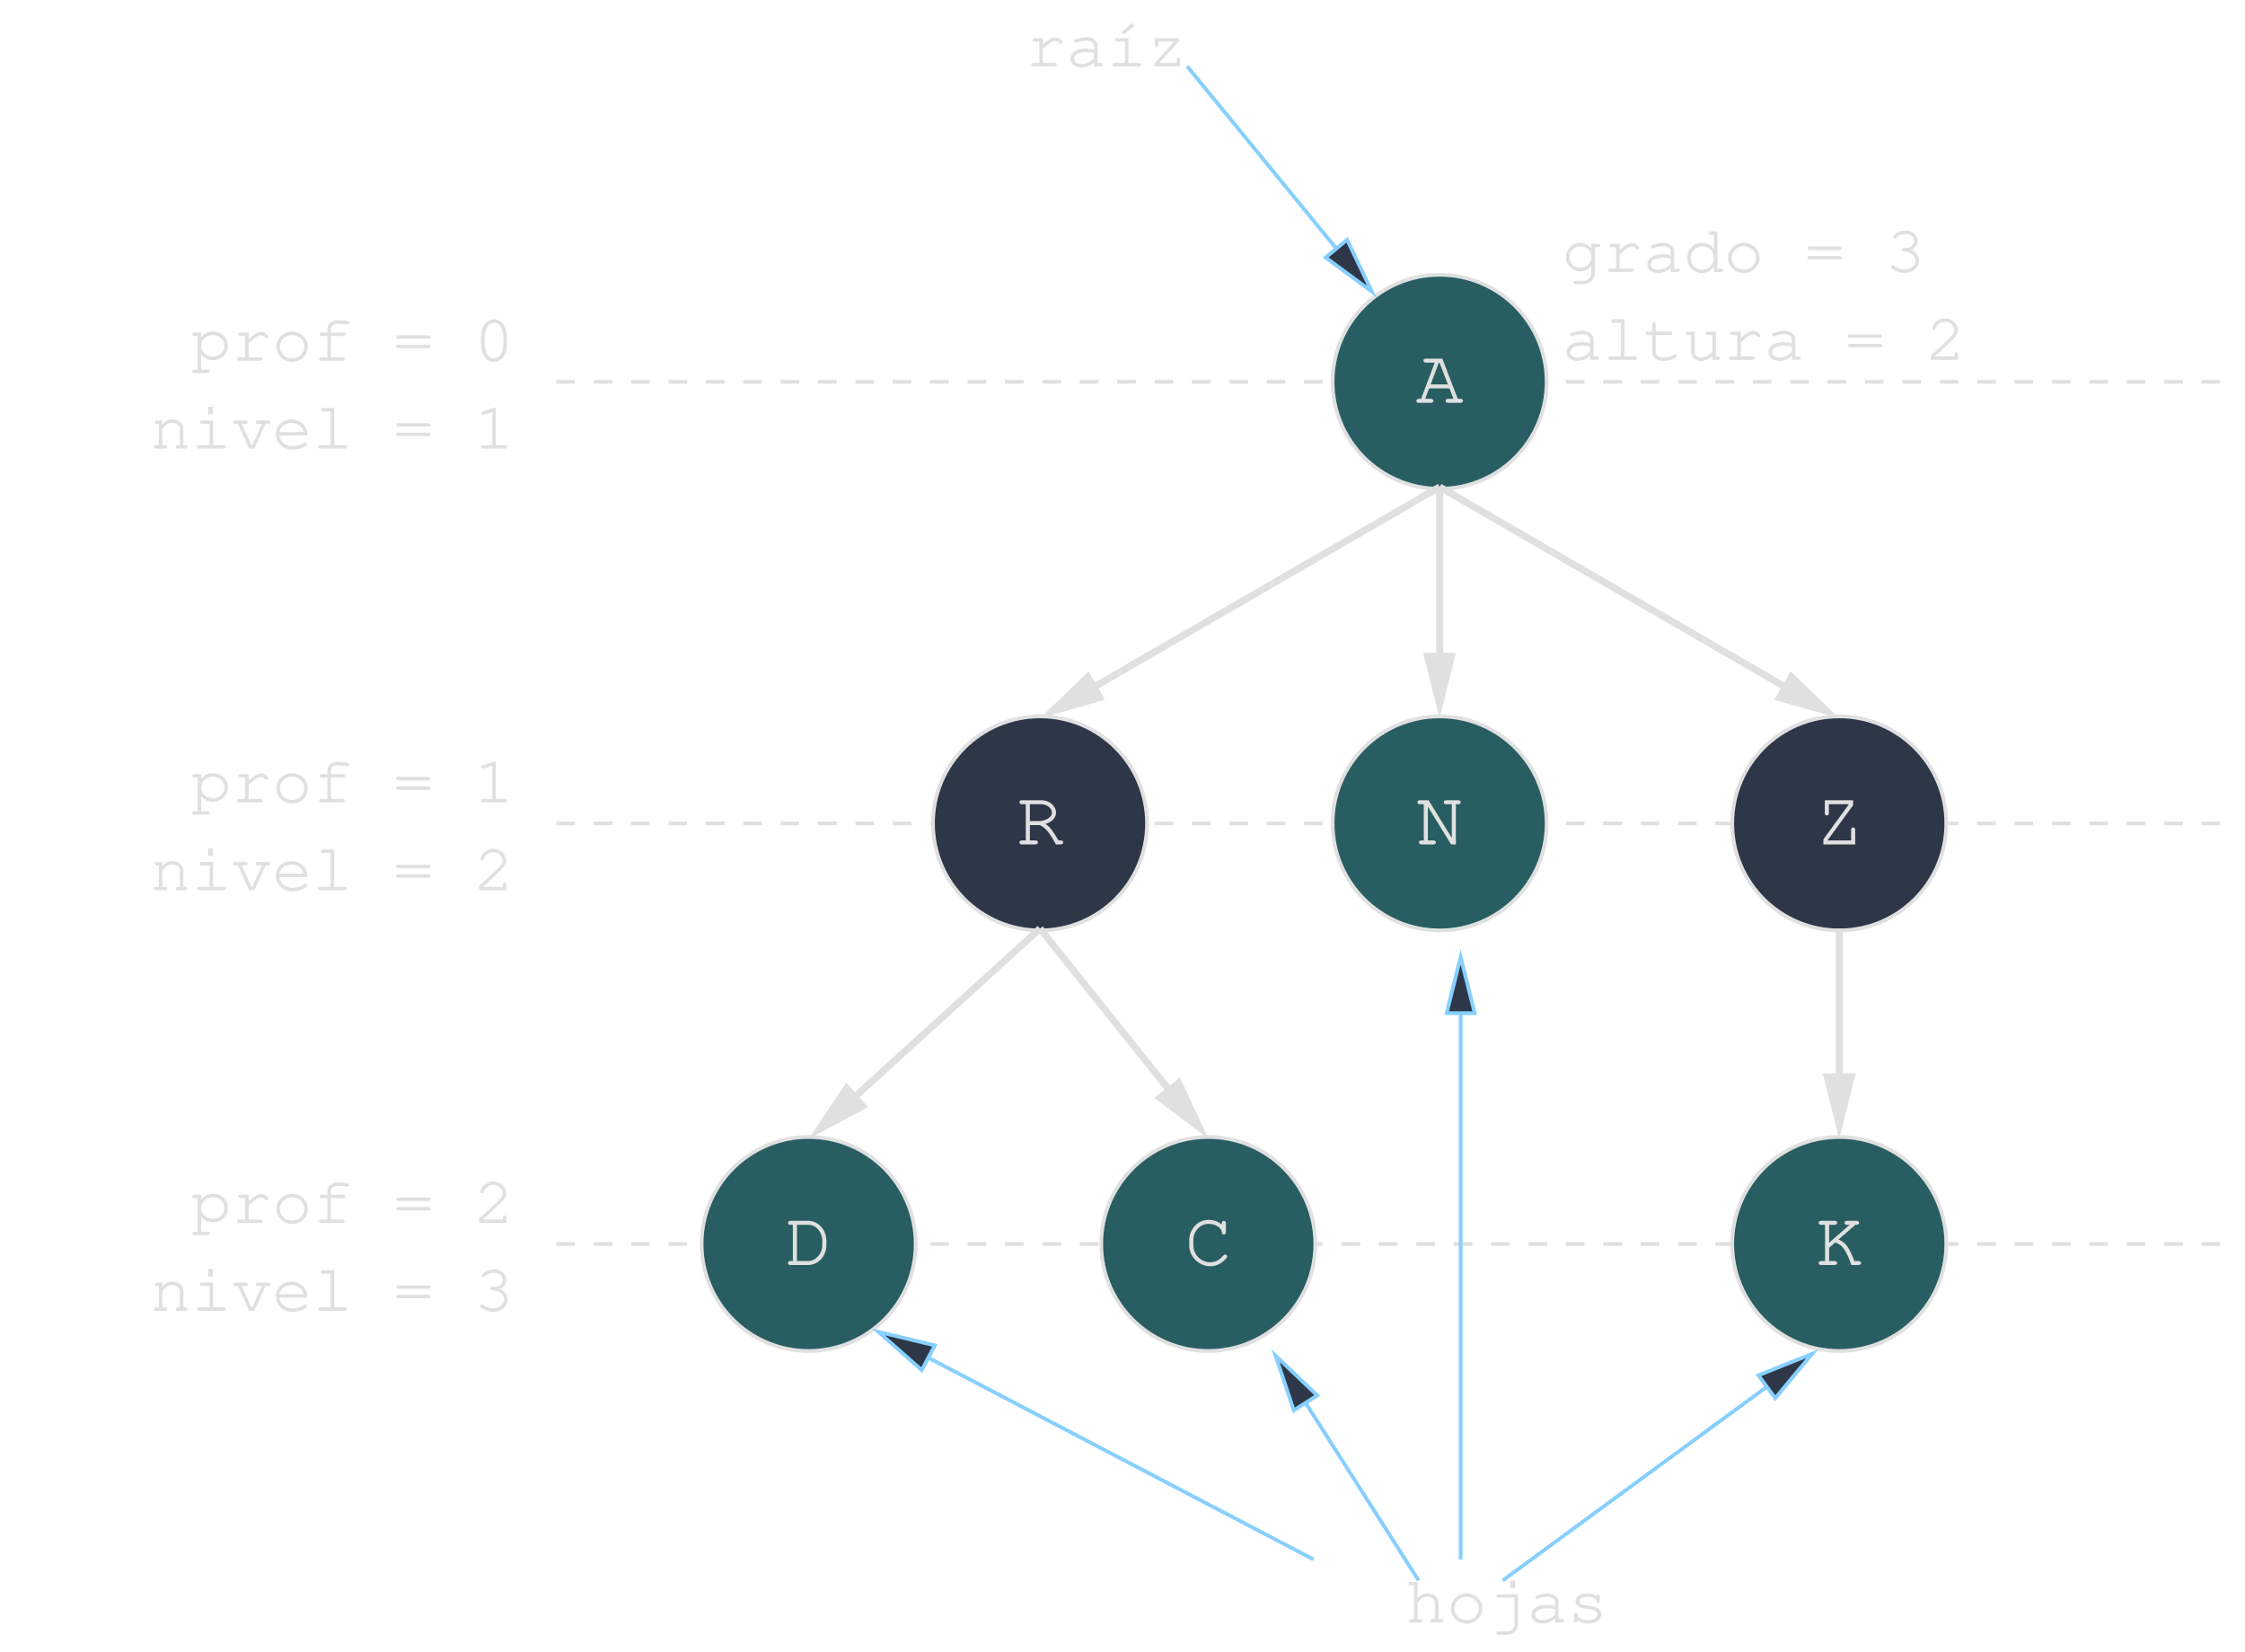
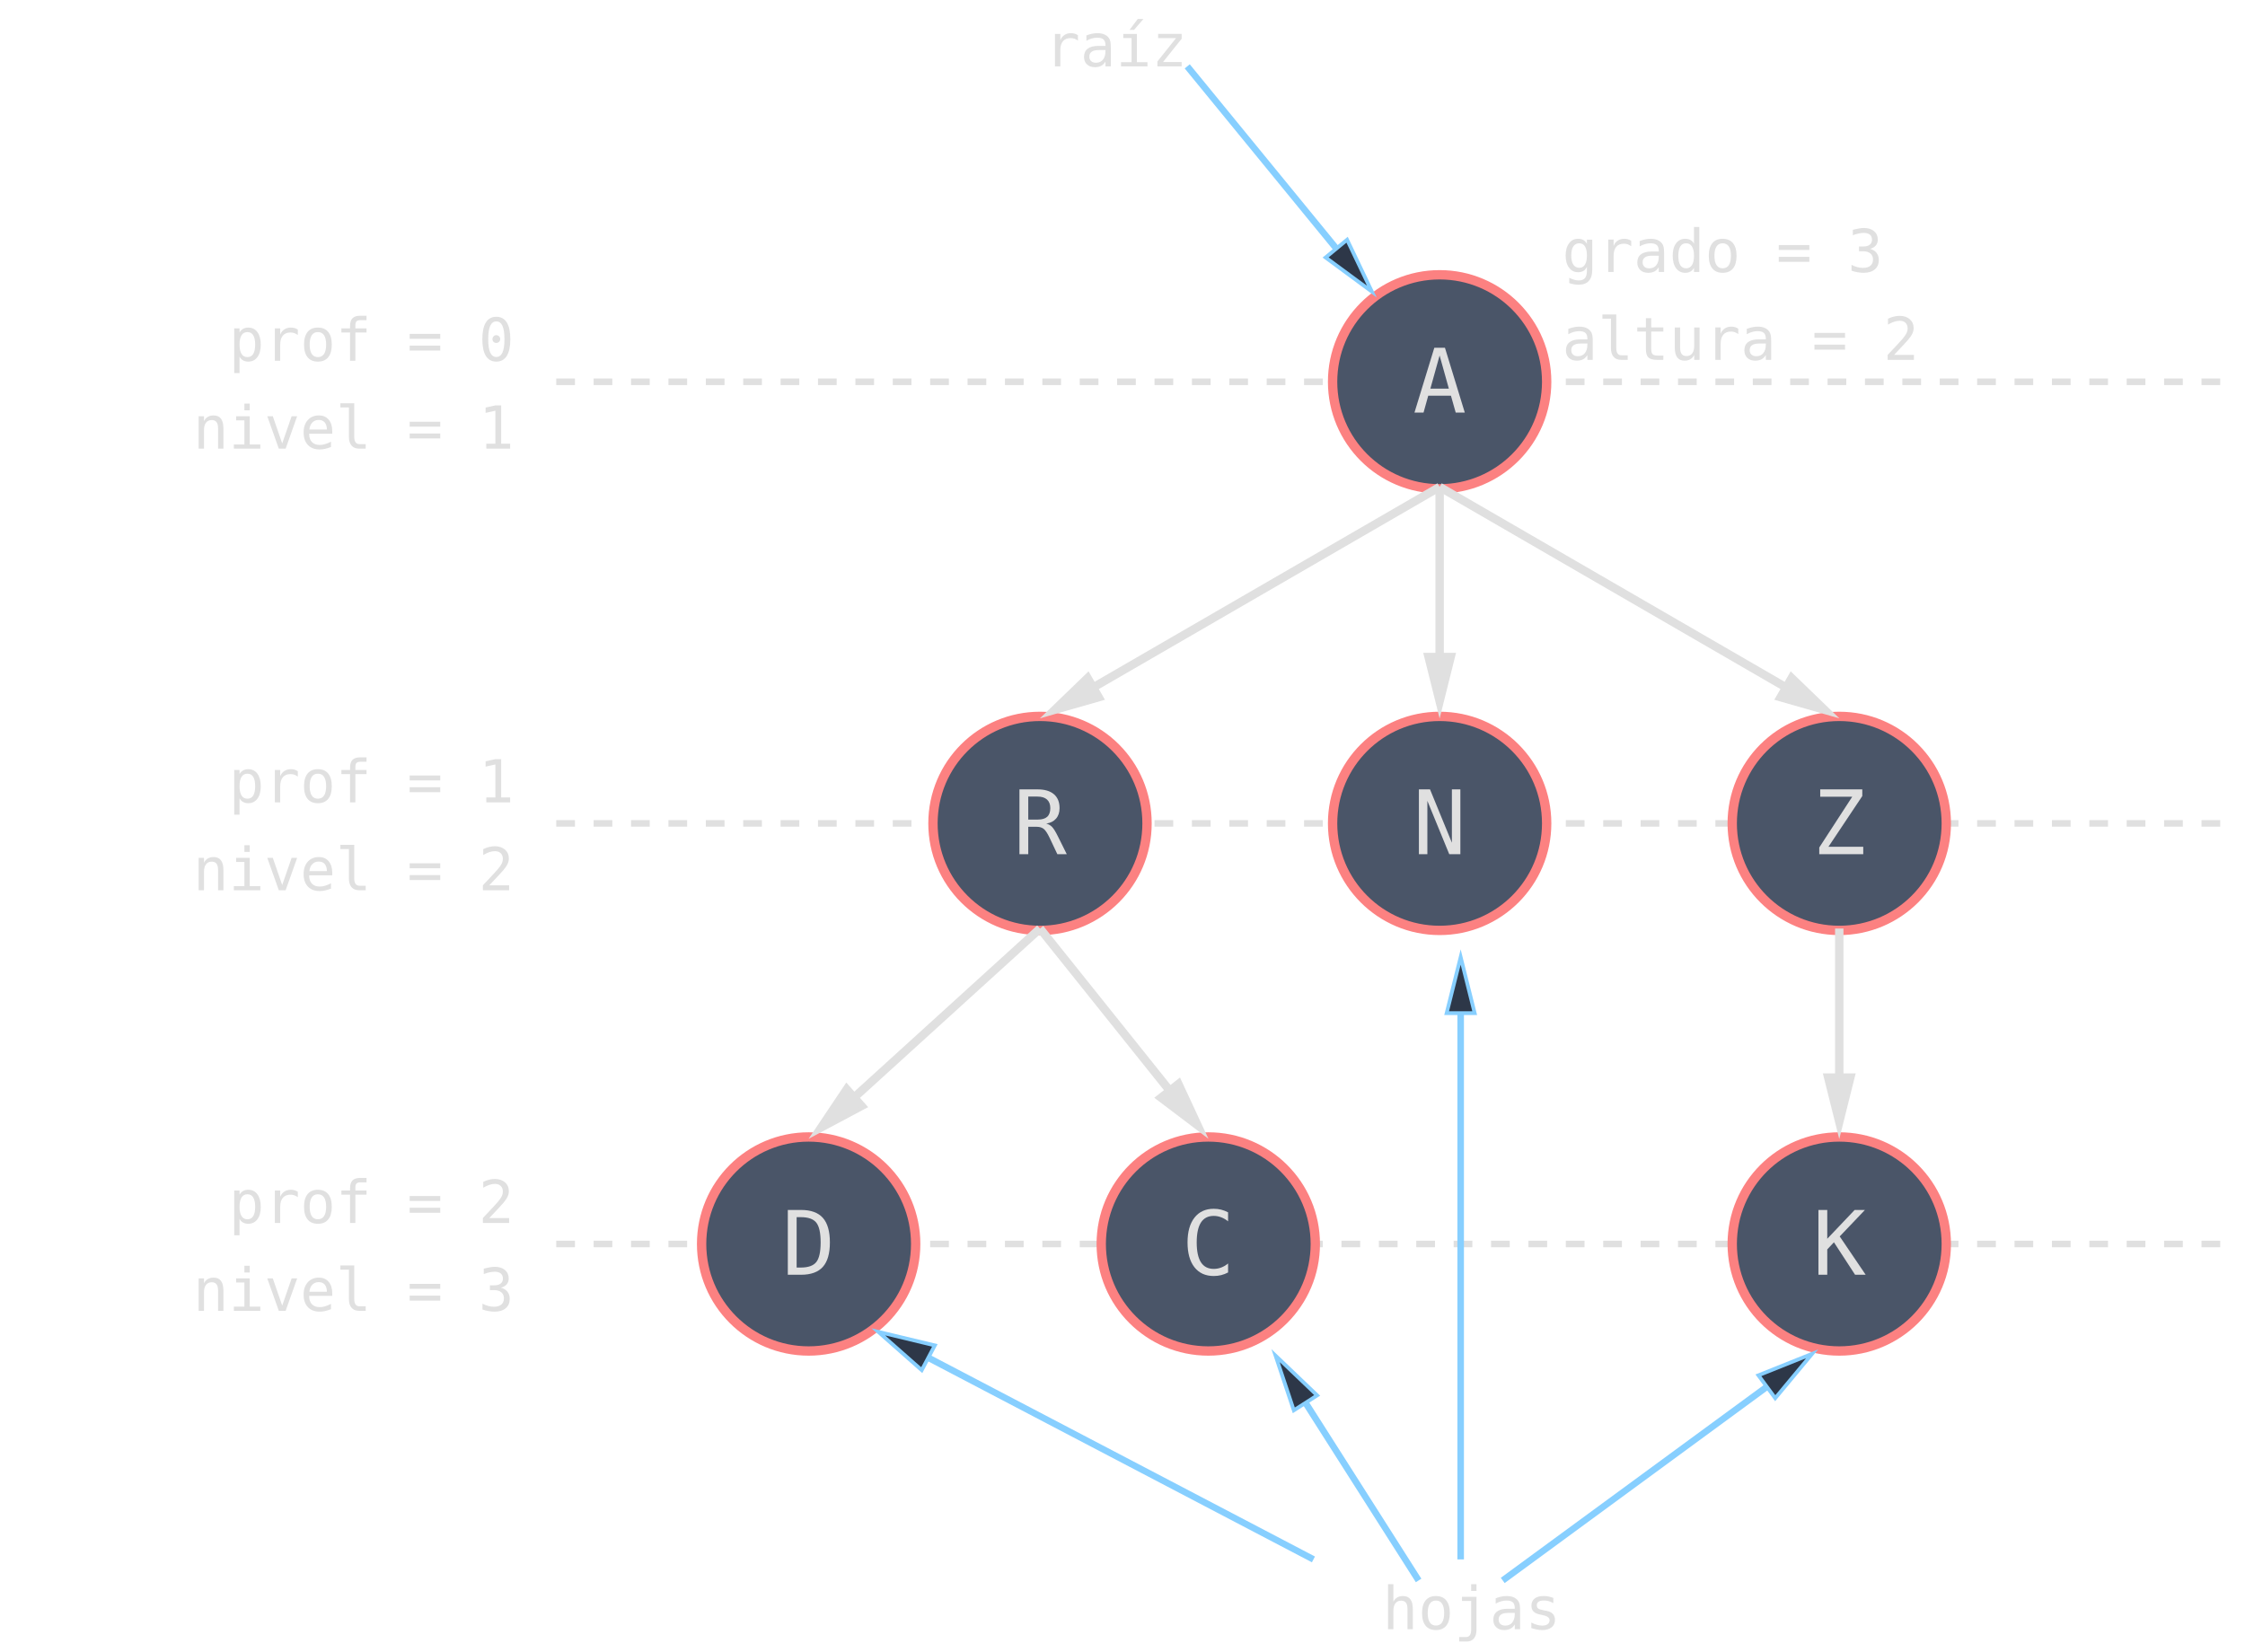
- <svg xmlns="http://www.w3.org/2000/svg" width="303pt" height="223pt" viewBox="2321 1433 4801 3535">
-   <g fill="none">
-     <polyline points=" 3510,2250 7110,2250" stroke="#e0e0e0" stroke-width="8px" stroke-dasharray="40 40" />
-     <polyline points=" 3510,3195 7110,3195" stroke="#e0e0e0" stroke-width="8px" stroke-dasharray="40 40" />
-     <polyline points=" 3510,4095 7110,4095" stroke="#e0e0e0" stroke-width="8px" stroke-dasharray="40 40" />
-     <circle cx="5400" cy="2250" r="229" fill="#285e61" stroke="#e0e0e0" stroke-width="8px" />
-     <text xml:space="preserve" x="5400" y="2295" fill="#e0e0e0" font-family="Courier" font-style="normal" font-weight="normal" font-size="168" text-anchor="middle">A</text>
-     <circle cx="6255" cy="3195" r="229" fill="#2d3748" stroke="#e0e0e0" stroke-width="8px" />
-     <text xml:space="preserve" x="6255" y="3240" fill="#e0e0e0" font-family="Courier" font-style="normal" font-weight="normal" font-size="168" text-anchor="middle">Z</text>
-     <circle cx="5400" cy="3195" r="229" fill="#285e61" stroke="#e0e0e0" stroke-width="8px" />
-     <text xml:space="preserve" x="5400" y="3240" fill="#e0e0e0" font-family="Courier" font-style="normal" font-weight="normal" font-size="168" text-anchor="middle">N</text>
-     <circle cx="4050" cy="4095" r="229" fill="#285e61" stroke="#e0e0e0" stroke-width="8px" />
-     <text xml:space="preserve" x="4050" y="4140" fill="#e0e0e0" font-family="Courier" font-style="normal" font-weight="normal" font-size="168" text-anchor="middle">D</text>
-     <circle cx="4905" cy="4095" r="229" fill="#285e61" stroke="#e0e0e0" stroke-width="8px" />
-     <text xml:space="preserve" x="4905" y="4140" fill="#e0e0e0" font-family="Courier" font-style="normal" font-weight="normal" font-size="168" text-anchor="middle">C</text>
-     <circle cx="6255" cy="4095" r="229" fill="#285e61" stroke="#e0e0e0" stroke-width="8px" />
-     <text xml:space="preserve" x="6255" y="4140" fill="#e0e0e0" font-family="Courier" font-style="normal" font-weight="normal" font-size="168" text-anchor="middle">K</text>
-     <text xml:space="preserve" x="3420" y="2393" fill="#e0e0e0" font-family="Courier" font-style="normal" font-weight="normal" font-size="144" text-anchor="end">nivel = 1</text>
-     <text xml:space="preserve" x="3420" y="2205" fill="#e0e0e0" font-family="Courier" font-style="normal" font-weight="normal" font-size="144" text-anchor="end">prof = 0</text>
-     <text xml:space="preserve" x="3420" y="3338" fill="#e0e0e0" font-family="Courier" font-style="normal" font-weight="normal" font-size="144" text-anchor="end">nivel = 2</text>
-     <text xml:space="preserve" x="3420" y="3150" fill="#e0e0e0" font-family="Courier" font-style="normal" font-weight="normal" font-size="144" text-anchor="end">prof = 1</text>
-     <text xml:space="preserve" x="3420" y="4238" fill="#e0e0e0" font-family="Courier" font-style="normal" font-weight="normal" font-size="144" text-anchor="end">nivel = 3</text>
-     <text xml:space="preserve" x="3420" y="4050" fill="#e0e0e0" font-family="Courier" font-style="normal" font-weight="normal" font-size="144" text-anchor="end">prof = 2</text>
-     <text xml:space="preserve" x="5662" y="2203" fill="#e0e0e0" font-family="Courier" font-style="normal" font-weight="normal" font-size="144" text-anchor="start">altura = 2</text>
-     <text xml:space="preserve" x="5662" y="2015" fill="#e0e0e0" font-family="Courier" font-style="normal" font-weight="normal" font-size="144" text-anchor="start">grado = 3</text>
-     <circle cx="4545" cy="3195" r="229" fill="#2d3748" stroke="#e0e0e0" stroke-width="8px" />
-     <text xml:space="preserve" x="4545" y="3240" fill="#e0e0e0" font-family="Courier" font-style="normal" font-weight="normal" font-size="168" text-anchor="middle">R</text>
-     <defs>
+ <svg xmlns="http://www.w3.org/2000/svg" width="303pt" height="223pt" viewBox="2321 1433 4801 3535" version="1.1" id="svg28">
+   <defs id="defs28">
+     <defs id="defs17">
      <clipPath id="cp0">
-         <path clip-rule="evenodd" d="M 2321,1433 H 7122 V 4968 H 2321 z   M 5202,1946 5156,1984 5264,2079 5274,2071z" />
+         <path clip-rule="evenodd" d="M 2321,1433 H 7122 V 4968 H 2321 z M 5202,1946 5156,1984 5264,2079 5274,2071z" id="path17" />
      </clipPath>
    </defs>
-     <polyline points=" 4860,1575 5265,2070" clip-path="url(#cp0)" stroke="#87cfff" stroke-width="8px" />
-     <polygon points=" 5156,1984 5255,2057 5202,1946 5156,1984" stroke="#87cfff" stroke-width="8px" stroke-miterlimit="8" fill="#2d3748" />
-     <defs>
+     <defs id="defs18">
      <clipPath id="cp1">
-         <path clip-rule="evenodd" d="M 2321,1433 H 7122 V 4968 H 2321 z   M 4292,4365 4320,4312 4182,4266 4176,4278z" />
+         <path clip-rule="evenodd" d="M 2321,1433 H 7122 V 4968 H 2321 z M 4292,4365 4320,4312 4182,4266 4176,4278z" id="path18" />
      </clipPath>
    </defs>
-     <polyline points=" 5130,4770 4185,4275" clip-path="url(#cp1)" stroke="#87cfff" stroke-width="8px" />
-     <polygon points=" 4320,4312 4199,4283 4292,4365 4320,4312" stroke="#87cfff" stroke-width="8px" stroke-miterlimit="8" fill="#2d3748" />
-     <defs>
+     <defs id="defs19">
      <clipPath id="cp2">
-         <path clip-rule="evenodd" d="M 2321,1433 H 7122 V 4968 H 2321 z   M 5088,4451 5138,4419 5042,4311 5031,4318z" />
+         <path clip-rule="evenodd" d="M 2321,1433 H 7122 V 4968 H 2321 z M 5088,4451 5138,4419 5042,4311 5031,4318z" id="path19" />
      </clipPath>
    </defs>
-     <polyline points=" 5355,4815 5040,4320" clip-path="url(#cp2)" stroke="#87cfff" stroke-width="8px" />
-     <polygon points=" 5138,4419 5049,4334 5088,4451 5138,4419" stroke="#87cfff" stroke-width="8px" stroke-miterlimit="8" fill="#2d3748" />
-     <defs>
+     <defs id="defs20">
      <clipPath id="cp3">
-         <path clip-rule="evenodd" d="M 2321,1433 H 7122 V 4968 H 2321 z   M 6082,4376 6118,4425 6219,4321 6211,4311z" />
+         <path clip-rule="evenodd" d="M 2321,1433 H 7122 V 4968 H 2321 z M 6082,4376 6118,4425 6219,4321 6211,4311z" id="path20" />
      </clipPath>
    </defs>
-     <polyline points=" 5535,4815 6210,4320" clip-path="url(#cp3)" stroke="#87cfff" stroke-width="8px" />
-     <polygon points=" 6118,4425 6197,4330 6082,4376 6118,4425" stroke="#87cfff" stroke-width="8px" stroke-miterlimit="8" fill="#2d3748" />
-     <defs>
+     <defs id="defs21">
      <clipPath id="cp4">
-         <path clip-rule="evenodd" d="M 2321,1433 H 7122 V 4968 H 2321 z   M 5415,3601 5475,3601 5452,3458 5438,3458z" />
+         <path clip-rule="evenodd" d="M 2321,1433 H 7122 V 4968 H 2321 z M 5415,3601 5475,3601 5452,3458 5438,3458z" id="path21" />
      </clipPath>
    </defs>
-     <polyline points=" 5445,4770 5445,3465" clip-path="url(#cp4)" stroke="#87cfff" stroke-width="8px" />
-     <polygon points=" 5475,3601 5445,3481 5415,3601 5475,3601" stroke="#87cfff" stroke-width="8px" stroke-miterlimit="8" fill="#2d3748" />
-     <defs>
+     <defs id="defs22">
      <clipPath id="cp5">
-         <path clip-rule="evenodd" d="M 2321,1433 H 7122 V 4968 H 2321 z   M 4678,2928 4648,2876 4531,2966 4541,2984z" />
+         <path clip-rule="evenodd" d="M 2321,1433 H 7122 V 4968 H 2321 z M 4678,2928 4648,2876 4531,2966 4541,2984z" id="path22" />
      </clipPath>
    </defs>
-     <polyline points=" 5400,2475 4545,2970" clip-path="url(#cp5)" stroke="#e0e0e0" stroke-width="15px" />
-     <polygon points=" 4648,2876 4559,2962 4678,2928 4648,2876" stroke="#e0e0e0" stroke-width="8px" stroke-miterlimit="8" fill="#e0e0e0" />
-     <defs>
+     <defs id="defs23">
      <clipPath id="cp6">
-         <path clip-rule="evenodd" d="M 2321,1433 H 7122 V 4968 H 2321 z   M 5430,2834 5370,2834 5390,2981 5411,2981z" />
+         <path clip-rule="evenodd" d="M 2321,1433 H 7122 V 4968 H 2321 z M 5430,2834 5370,2834 5390,2981 5411,2981z" id="path23" />
      </clipPath>
    </defs>
-     <polyline points=" 5400,2475 5400,2970" clip-path="url(#cp6)" stroke="#e0e0e0" stroke-width="15px" />
-     <polygon points=" 5370,2834 5400,2954 5430,2834 5370,2834" stroke="#e0e0e0" stroke-width="8px" stroke-miterlimit="8" fill="#e0e0e0" />
-     <defs>
+     <defs id="defs24">
      <clipPath id="cp7">
-         <path clip-rule="evenodd" d="M 2321,1433 H 7122 V 4968 H 2321 z   M 6152,2876 6122,2928 6259,2984 6269,2966z" />
+         <path clip-rule="evenodd" d="M 2321,1433 H 7122 V 4968 H 2321 z M 6152,2876 6122,2928 6259,2984 6269,2966z" id="path24" />
      </clipPath>
    </defs>
-     <polyline points=" 5400,2475 6255,2970" clip-path="url(#cp7)" stroke="#e0e0e0" stroke-width="15px" />
-     <polygon points=" 6122,2928 6241,2962 6152,2876 6122,2928" stroke="#e0e0e0" stroke-width="8px" stroke-miterlimit="8" fill="#e0e0e0" />
-     <defs>
+     <defs id="defs25">
      <clipPath id="cp8">
-         <path clip-rule="evenodd" d="M 2321,1433 H 7122 V 4968 H 2321 z   M 4843,3745 4796,3782 4903,3885 4920,3872z" />
+         <path clip-rule="evenodd" d="M 2321,1433 H 7122 V 4968 H 2321 z M 4843,3745 4796,3782 4903,3885 4920,3872z" id="path25" />
      </clipPath>
    </defs>
-     <polyline points=" 4545,3420 4905,3870" clip-path="url(#cp8)" stroke="#e0e0e0" stroke-width="15px" />
-     <polygon points=" 4796,3782 4895,3857 4843,3745 4796,3782" stroke="#e0e0e0" stroke-width="8px" stroke-miterlimit="8" fill="#e0e0e0" />
-     <defs>
+     <defs id="defs26">
      <clipPath id="cp9">
-         <path clip-rule="evenodd" d="M 2321,1433 H 7122 V 4968 H 2321 z   M 4171,3801 4131,3756 4035,3869 4049,3885z" />
+         <path clip-rule="evenodd" d="M 2321,1433 H 7122 V 4968 H 2321 z M 4171,3801 4131,3756 4035,3869 4049,3885z" id="path26" />
      </clipPath>
    </defs>
-     <polyline points=" 4545,3420 4050,3870" clip-path="url(#cp9)" stroke="#e0e0e0" stroke-width="15px" />
-     <polygon points=" 4131,3756 4062,3859 4171,3801 4131,3756" stroke="#e0e0e0" stroke-width="8px" stroke-miterlimit="8" fill="#e0e0e0" />
-     <defs>
+     <defs id="defs27">
      <clipPath id="cp10">
-         <path clip-rule="evenodd" d="M 2321,1433 H 7122 V 4968 H 2321 z   M 6285,3734 6225,3734 6245,3881 6266,3881z" />
+         <path clip-rule="evenodd" d="M 2321,1433 H 7122 V 4968 H 2321 z M 6285,3734 6225,3734 6245,3881 6266,3881z" id="path27" />
      </clipPath>
    </defs>
-     <polyline points=" 6255,3420 6255,3870" clip-path="url(#cp10)" stroke="#e0e0e0" stroke-width="15px" />
-     <polygon points=" 6225,3734 6255,3854 6285,3734 6225,3734" stroke="#e0e0e0" stroke-width="8px" stroke-miterlimit="8" fill="#e0e0e0" />
-     <text xml:space="preserve" x="4860" y="1575" fill="#e0e0e0" font-family="Courier" font-style="normal" font-weight="normal" font-size="144" text-anchor="end">raíz</text>
-     <text xml:space="preserve" x="5760" y="4905" fill="#e0e0e0" font-family="Courier" font-style="normal" font-weight="normal" font-size="144" text-anchor="end">hojas</text>
-   </g>
+   </defs>
+   <style id="style1">
+     .node-circle { fill: #4a5568; stroke: #fc8181; stroke-width: 20; }
+     .tree-edge { stroke: #e0e0e0; stroke-width: 18; fill: none; }
+     .tree-arrowhead { stroke: #e0e0e0; stroke-width: 8; stroke-miterlimit: 8; fill: #e0e0e0; }
+     .pointer-line { stroke: #87cfff; stroke-width: 14; fill: none; }
+     .pointer-arrowhead { stroke: #87cfff; stroke-width: 8; stroke-miterlimit: 8; fill: #2d3748; }
+     .dashed-line { stroke: #e0e0e0; stroke-width: 14; stroke-dasharray: 40 40; fill: none; }
+     .node-text { fill: #e0e0e0; font-family: monospace; dominant-baseline: central; }
+     .annotation-text { fill: #e0e0e0; font-family: monospace; }
+   </style>
+   <polyline class="dashed-line" points=" 3510,2250 7110,2250" id="polyline1" />
+   <polyline class="dashed-line" points=" 3510,3195 7110,3195" id="polyline2" />
+   <polyline class="dashed-line" points=" 3510,4095 7110,4095" id="polyline3" />
+   <circle class="node-circle" cx="5400" cy="2250" r="229" id="circle3" />
+   <text class="node-text" xml:space="preserve" x="5400" y="2250" font-size="240px" text-anchor="middle" id="text3" style="font-size:190.224px">A</text>
+   <circle class="node-circle" cx="6255" cy="3195" r="229" id="circle4" />
+   <text class="node-text" xml:space="preserve" x="6255" y="3195" font-size="240px" text-anchor="middle" id="text4" style="font-size:190.224px">Z</text>
+   <circle class="node-circle" cx="5400" cy="3195" r="229" id="circle5" />
+   <text class="node-text" xml:space="preserve" x="5400" y="3195" font-size="240px" text-anchor="middle" id="text5" style="font-size:190.224px">N</text>
+   <circle class="node-circle" cx="4050" cy="4095" r="229" id="circle6" />
+   <text class="node-text" xml:space="preserve" x="4050" y="4095" font-size="240px" text-anchor="middle" id="text6" style="font-size:190.224px">D</text>
+   <circle class="node-circle" cx="4905" cy="4095" r="229" id="circle7" />
+   <text class="node-text" xml:space="preserve" x="4905" y="4095" font-size="240px" text-anchor="middle" id="text7" style="font-size:190.224px">C</text>
+   <circle class="node-circle" cx="6255" cy="4095" r="229" id="circle8" />
+   <text class="node-text" xml:space="preserve" x="6255" y="4095" font-size="240px" text-anchor="middle" id="text8" style="font-size:190.224px">K</text>
+   <text class="annotation-text" xml:space="preserve" x="3420" y="2393" font-size="200px" text-anchor="end" id="text9" style="font-size:126.816px">nivel = 1</text>
+   <text class="annotation-text" xml:space="preserve" x="3420" y="2205" font-size="200px" text-anchor="end" id="text10" style="font-size:126.816px">prof = 0</text>
+   <text class="annotation-text" xml:space="preserve" x="3420" y="3338" font-size="200px" text-anchor="end" id="text11" style="font-size:126.816px">nivel = 2</text>
+   <text class="annotation-text" xml:space="preserve" x="3420" y="3150" font-size="200px" text-anchor="end" id="text12" style="font-size:126.816px">prof = 1</text>
+   <text class="annotation-text" xml:space="preserve" x="3420" y="4238" font-size="200px" text-anchor="end" id="text13" style="font-size:126.816px">nivel = 3</text>
+   <text class="annotation-text" xml:space="preserve" x="3420" y="4050" font-size="200px" text-anchor="end" id="text14" style="font-size:126.816px">prof = 2</text>
+   <text class="annotation-text" xml:space="preserve" x="5662" y="2203" font-size="200px" text-anchor="start" id="text15" style="font-size:126.816px">altura = 2</text>
+   <text class="annotation-text" xml:space="preserve" x="5662" y="2015" font-size="200px" text-anchor="start" id="text16" style="font-size:126.816px">grado = 3</text>
+   <circle class="node-circle" cx="4545" cy="3195" r="229" id="circle16" />
+   <text class="node-text" xml:space="preserve" x="4545" y="3195" font-size="240px" text-anchor="middle" id="text17" style="font-size:190.224px">R</text>
+   <polyline class="pointer-line" points=" 4860,1575 5265,2070" clip-path="url(#cp0)" id="polyline17" />
+   <polygon class="pointer-arrowhead" points="5202,1946 5156,1984 5255,2057 " id="polygon17" />
+   <polyline class="pointer-line" points=" 5130,4770 4185,4275" clip-path="url(#cp1)" id="polyline18" />
+   <polygon class="pointer-arrowhead" points="4292,4365 4320,4312 4199,4283 " id="polygon18" />
+   <polyline class="pointer-line" points=" 5355,4815 5040,4320" clip-path="url(#cp2)" id="polyline19" />
+   <polygon class="pointer-arrowhead" points="5088,4451 5138,4419 5049,4334 " id="polygon19" />
+   <polyline class="pointer-line" points=" 5535,4815 6210,4320" clip-path="url(#cp3)" id="polyline20" />
+   <polygon class="pointer-arrowhead" points="6082,4376 6118,4425 6197,4330 " id="polygon20" />
+   <polyline class="pointer-line" points=" 5445,4770 5445,3465" clip-path="url(#cp4)" id="polyline21" />
+   <polygon class="pointer-arrowhead" points="5415,3601 5475,3601 5445,3481 " id="polygon21" />
+   <polyline class="tree-edge" points=" 5400,2475 4545,2970" clip-path="url(#cp5)" id="polyline22" />
+   <polygon class="tree-arrowhead" points="4678,2928 4648,2876 4559,2962 " id="polygon22" />
+   <polyline class="tree-edge" points=" 5400,2475 5400,2970" clip-path="url(#cp6)" id="polyline23" />
+   <polygon class="tree-arrowhead" points="5430,2834 5370,2834 5400,2954 " id="polygon23" />
+   <polyline class="tree-edge" points=" 5400,2475 6255,2970" clip-path="url(#cp7)" id="polyline24" />
+   <polygon class="tree-arrowhead" points="6152,2876 6122,2928 6241,2962 " id="polygon24" />
+   <polyline class="tree-edge" points=" 4545,3420 4905,3870" clip-path="url(#cp8)" id="polyline25" />
+   <polygon class="tree-arrowhead" points="4843,3745 4796,3782 4895,3857 " id="polygon25" />
+   <polyline class="tree-edge" points=" 4545,3420 4050,3870" clip-path="url(#cp9)" id="polyline26" />
+   <polygon class="tree-arrowhead" points="4171,3801 4131,3756 4062,3859 " id="polygon26" />
+   <polyline class="tree-edge" points=" 6255,3420 6255,3870" clip-path="url(#cp10)" id="polyline27" />
+   <polygon class="tree-arrowhead" points="6285,3734 6225,3734 6255,3854 " id="polygon27" />
+   <text class="annotation-text" xml:space="preserve" x="4860" y="1575" font-size="200px" text-anchor="end" id="text27" style="font-size:126.816px">raíz</text>
+   <text class="annotation-text" xml:space="preserve" x="5659.329" y="4919.382" font-size="200px" text-anchor="end" id="text28" style="font-size:126.816px">hojas</text>
</svg>
